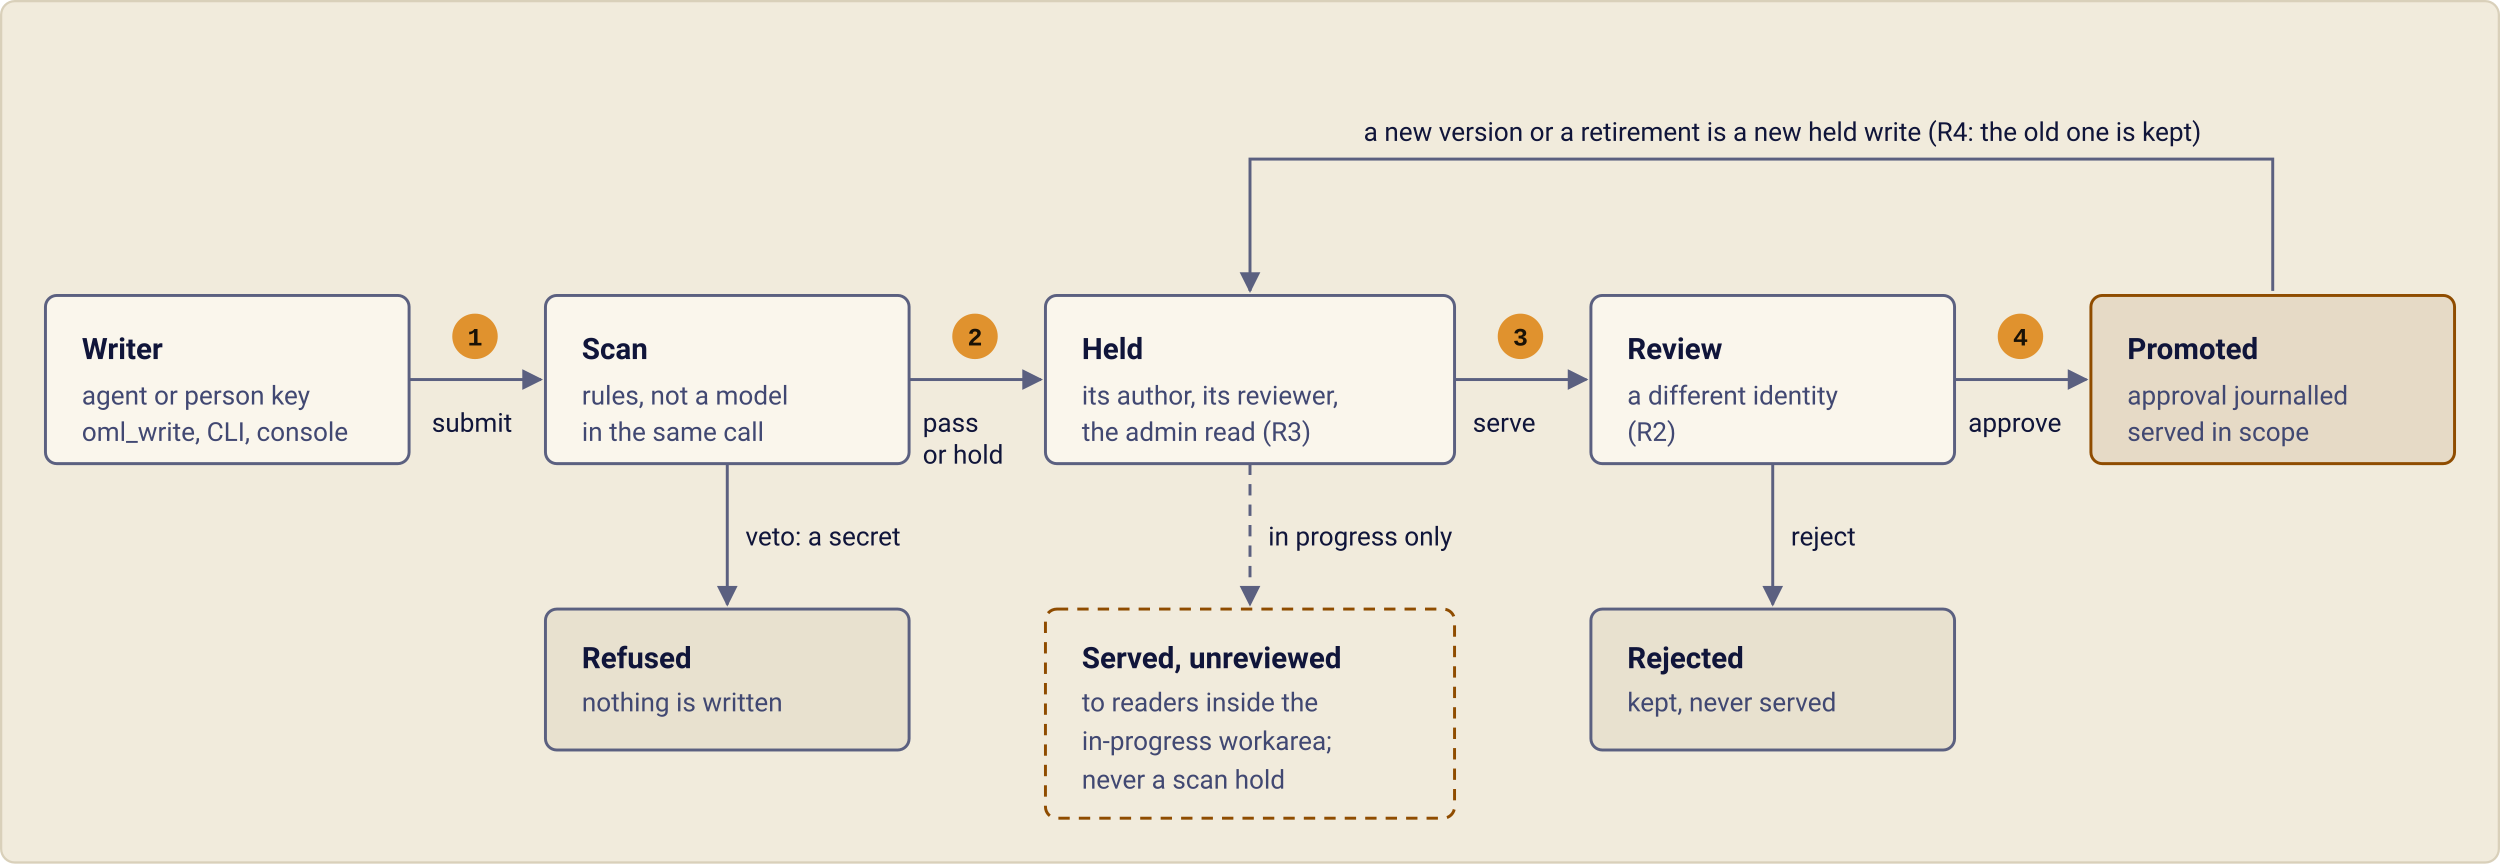
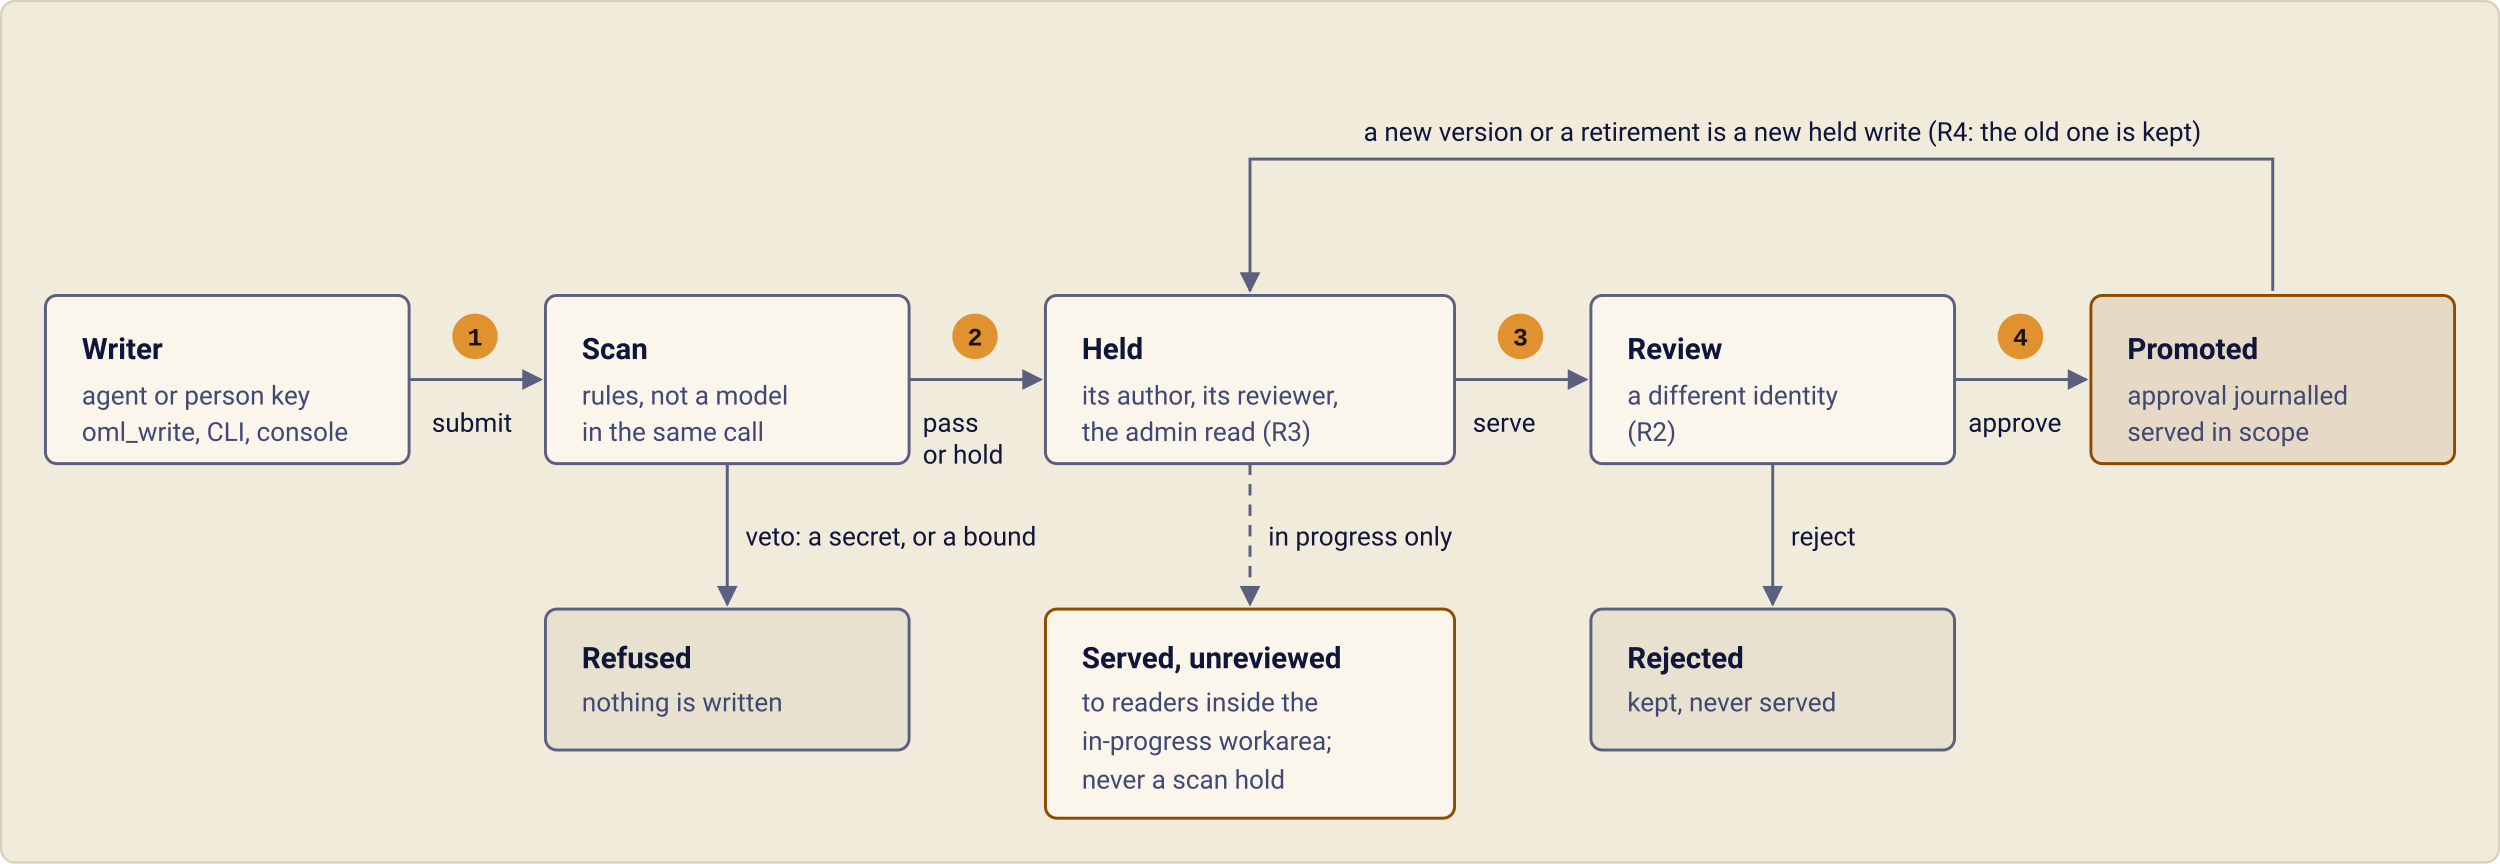
<svg xmlns="http://www.w3.org/2000/svg" width="1100" height="380" viewBox="0 0 1100 380" role="img" aria-labelledby="title desc">
  <style>
.plate{fill:#f1ebdc;stroke:#d9d0ba}
text{font-family:system-ui,-apple-system,"Segoe UI",Roboto,"Helvetica Neue",Arial,sans-serif}
.box{fill:#faf6ec;stroke:#5b6080;stroke-width:1.3}
.box.soft{fill:#e8e1cf}
.box.acc{fill:#8f4c001a;stroke:#8f4c00}
.box.plan{fill:none;stroke-dasharray:5 4}
- .box.plan.acs{stroke:#8f4c00}
+ .box.acs{stroke:#8f4c00}
.zone{fill:none;stroke:#8f4c00;stroke-width:1.3;stroke-dasharray:6 5}
.lane{fill:none;stroke:#d9d0ba;stroke-width:1}
.t{fill:#10153a;font-size:13px;font-weight:700}
.t.big{font-size:15px}
.s{fill:#414872;font-size:11.5px}
.s.hi{fill:#8f4c00;font-weight:700}
.lanet{fill:#565b7b;font-size:11px;font-family:ui-monospace,SFMono-Regular,Menlo,Consolas,"Liberation Mono",monospace;letter-spacing:.06em}
.e{fill:none;stroke:#5b6080;stroke-width:1.3}
.e.acc{stroke:#8f4c00}
.e.dash{stroke-dasharray:5 4}
.ah{fill:#5b6080}
.aha{fill:#8f4c00}
.el{fill:#10153a;font-size:11.5px;paint-order:stroke;stroke:#f1ebdc;stroke-width:5px;stroke-linejoin:round}
.step{fill:#e0922e}
.stept{fill:#1a1206;font-size:11px;font-weight:700;font-family:ui-monospace,SFMono-Regular,Menlo,Consolas,"Liberation Mono",monospace}
.acct{fill:#8f4c00;font-size:11.5px;font-weight:700;paint-order:stroke;stroke:#f1ebdc;stroke-width:5px;stroke-linejoin:round}
@media (prefers-color-scheme: dark) {
.plate{fill:#0a0d22;stroke:#262c52}
text{font-family:system-ui,-apple-system,"Segoe UI",Roboto,"Helvetica Neue",Arial,sans-serif}
.box{fill:#0e1230;stroke:#5f7fa3;stroke-width:1.3}
.box.soft{fill:#111638}
.box.acc{fill:#f6a83e24;stroke:#f6a83e}
.box.plan{fill:none;stroke-dasharray:5 4}
- .box.plan.acs{stroke:#f6a83e}
+ .box.acs{stroke:#f6a83e}
.zone{fill:none;stroke:#f6a83e;stroke-width:1.3;stroke-dasharray:6 5}
.lane{fill:none;stroke:#262c52;stroke-width:1}
.t{fill:#efe9da;font-size:13px;font-weight:700}
.t.big{font-size:15px}
.s{fill:#b7b4c6;font-size:11.5px}
.s.hi{fill:#f6a83e;font-weight:700}
.lanet{fill:#8c8fa8;font-size:11px;font-family:ui-monospace,SFMono-Regular,Menlo,Consolas,"Liberation Mono",monospace;letter-spacing:.06em}
.e{fill:none;stroke:#5f7fa3;stroke-width:1.3}
.e.acc{stroke:#f6a83e}
.e.dash{stroke-dasharray:5 4}
.ah{fill:#5f7fa3}
.aha{fill:#f6a83e}
.el{fill:#efe9da;font-size:11.5px;paint-order:stroke;stroke:#0a0d22;stroke-width:5px;stroke-linejoin:round}
.step{fill:#f6a83e}
.stept{fill:#1a1206;font-size:11px;font-weight:700;font-family:ui-monospace,SFMono-Regular,Menlo,Consolas,"Liberation Mono",monospace}
.acct{fill:#f6a83e;font-size:11.5px;font-weight:700;paint-order:stroke;stroke:#0a0d22;stroke-width:5px;stroke-linejoin:round}
}
</style>
  <defs>
    <marker id="a" viewBox="0 0 10 10" refX="9" refY="5" markerWidth="7" markerHeight="7" orient="auto-start-reverse">
      <path class="ah" d="M0 0 L10 5 L0 10 z" />
    </marker>
    <marker id="aa" viewBox="0 0 10 10" refX="9" refY="5" markerWidth="7" markerHeight="7" orient="auto-start-reverse">
      <path class="aha" d="M0 0 L10 5 L0 10 z" />
    </marker>
  </defs>
  <rect class="plate" x="0.5" y="0.5" width="1099" height="379" rx="6" />
  <rect class="box" x="20" y="130" width="160" height="74" rx="5" />
  <text class="t" x="36" y="158">Writer</text>
  <text class="s" x="36" y="178">agent or person key</text>
  <text class="s" x="36" y="194">oml_write, CLI, console</text>
  <rect class="box" x="240" y="130" width="160" height="74" rx="5" />
  <text class="t" x="256" y="158">Scan</text>
  <text class="s" x="256" y="178">rules, not a model</text>
  <text class="s" x="256" y="194">in the same call</text>
  <rect class="box" x="460" y="130" width="180" height="74" rx="5" />
  <text class="t" x="476" y="158">Held</text>
  <text class="s" x="476" y="178">its author, its reviewer,</text>
  <text class="s" x="476" y="194">the admin read (R3)</text>
  <rect class="box" x="700" y="130" width="160" height="74" rx="5" />
  <text class="t" x="716" y="158">Review</text>
  <text class="s" x="716" y="178">a different identity</text>
  <text class="s" x="716" y="194">(R2)</text>
  <rect class="box acc" x="920" y="130" width="160" height="74" rx="5" />
  <text class="t" x="936" y="158">Promoted</text>
  <text class="s" x="936" y="178">approval journalled</text>
  <text class="s" x="936" y="194">served in scope</text>
  <path class="e" d="M180 167 H238" marker-end="url(#a)" />
  <path class="e" d="M400 167 H458" marker-end="url(#a)" />
  <path class="e" d="M640 167 H698" marker-end="url(#a)" />
  <path class="e" d="M860 167 H918" marker-end="url(#a)" />
  <circle class="step" cx="209" cy="148" r="10" />
  <text class="stept" x="209" y="152" text-anchor="middle">1</text>
  <circle class="step" cx="429" cy="148" r="10" />
  <text class="stept" x="429" y="152" text-anchor="middle">2</text>
  <circle class="step" cx="669" cy="148" r="10" />
  <text class="stept" x="669" y="152" text-anchor="middle">3</text>
  <circle class="step" cx="889" cy="148" r="10" />
  <text class="stept" x="889" y="152" text-anchor="middle">4</text>
  <text class="el" x="190" y="190">submit</text>
  <text class="el" x="406" y="190">pass</text>
  <text class="el" x="406" y="204">or hold</text>
  <text class="el" x="648" y="190">serve</text>
  <text class="el" x="866" y="190">approve</text>
  <path class="e" d="M1000 128 V70 H550 V128" marker-end="url(#a)" />
  <text class="el" x="600" y="62">a new version or a retirement is a new held write (R4: the old one is kept)</text>
  <path class="e" d="M320 204 V266" marker-end="url(#a)" />
-   <text class="el" x="328" y="240">veto: a secret</text>
+   <text class="el" x="328" y="240">veto: a secret, or a bound</text>
  <rect class="box soft" x="240" y="268" width="160" height="62" rx="5" />
  <text class="t" x="256" y="294">Refused</text>
  <text class="s" x="256" y="313">nothing is written</text>
  <path class="e dash" d="M550 204 V266" marker-end="url(#a)" />
  <text class="el" x="558" y="240">in progress only</text>
-   <rect class="box plan acs" x="460" y="268" width="180" height="92" rx="5" />
+   <rect class="box acs" x="460" y="268" width="180" height="92" rx="5" />
  <text class="t" x="476" y="294">Served, unreviewed</text>
  <text class="s" x="476" y="313">to readers inside the</text>
  <text class="s" x="476" y="330">in-progress workarea;</text>
  <text class="s" x="476" y="347">never a scan hold</text>
  <path class="e" d="M780 204 V266" marker-end="url(#a)" />
  <text class="el" x="788" y="240">reject</text>
  <rect class="box soft" x="700" y="268" width="160" height="62" rx="5" />
  <text class="t" x="716" y="294">Rejected</text>
  <text class="s" x="716" y="313">kept, never served</text>
</svg>
